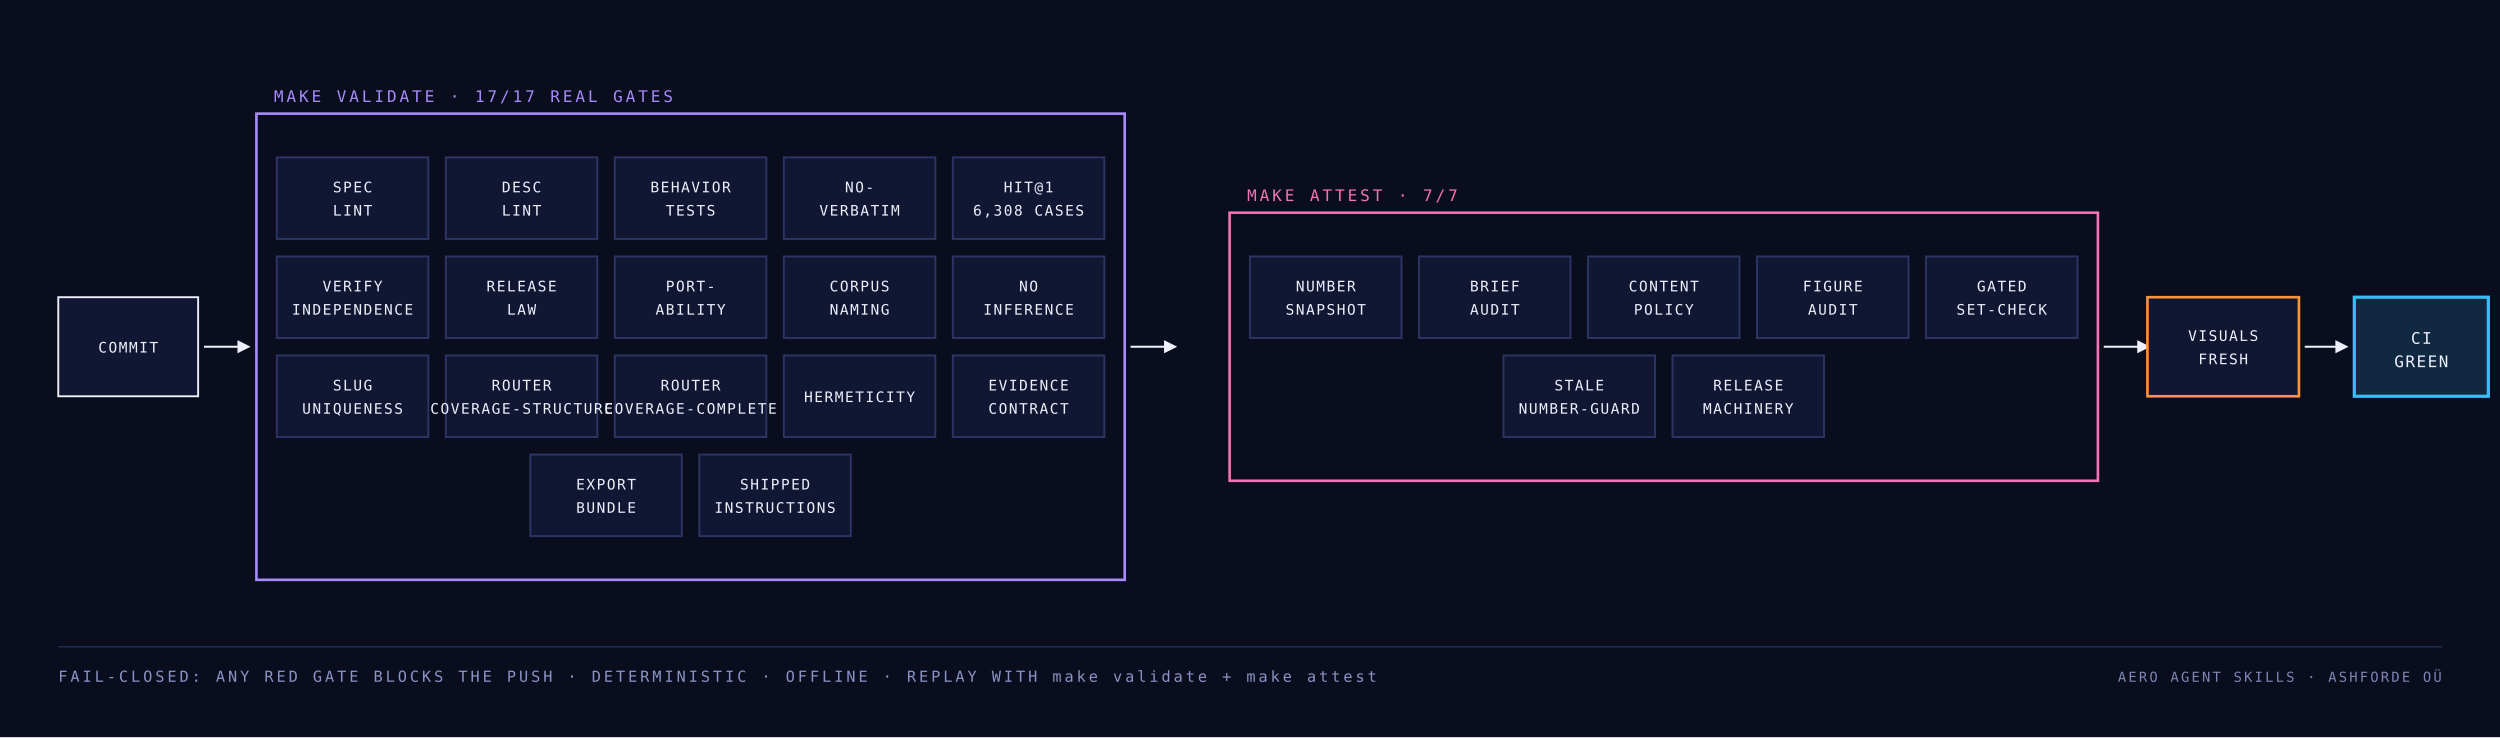
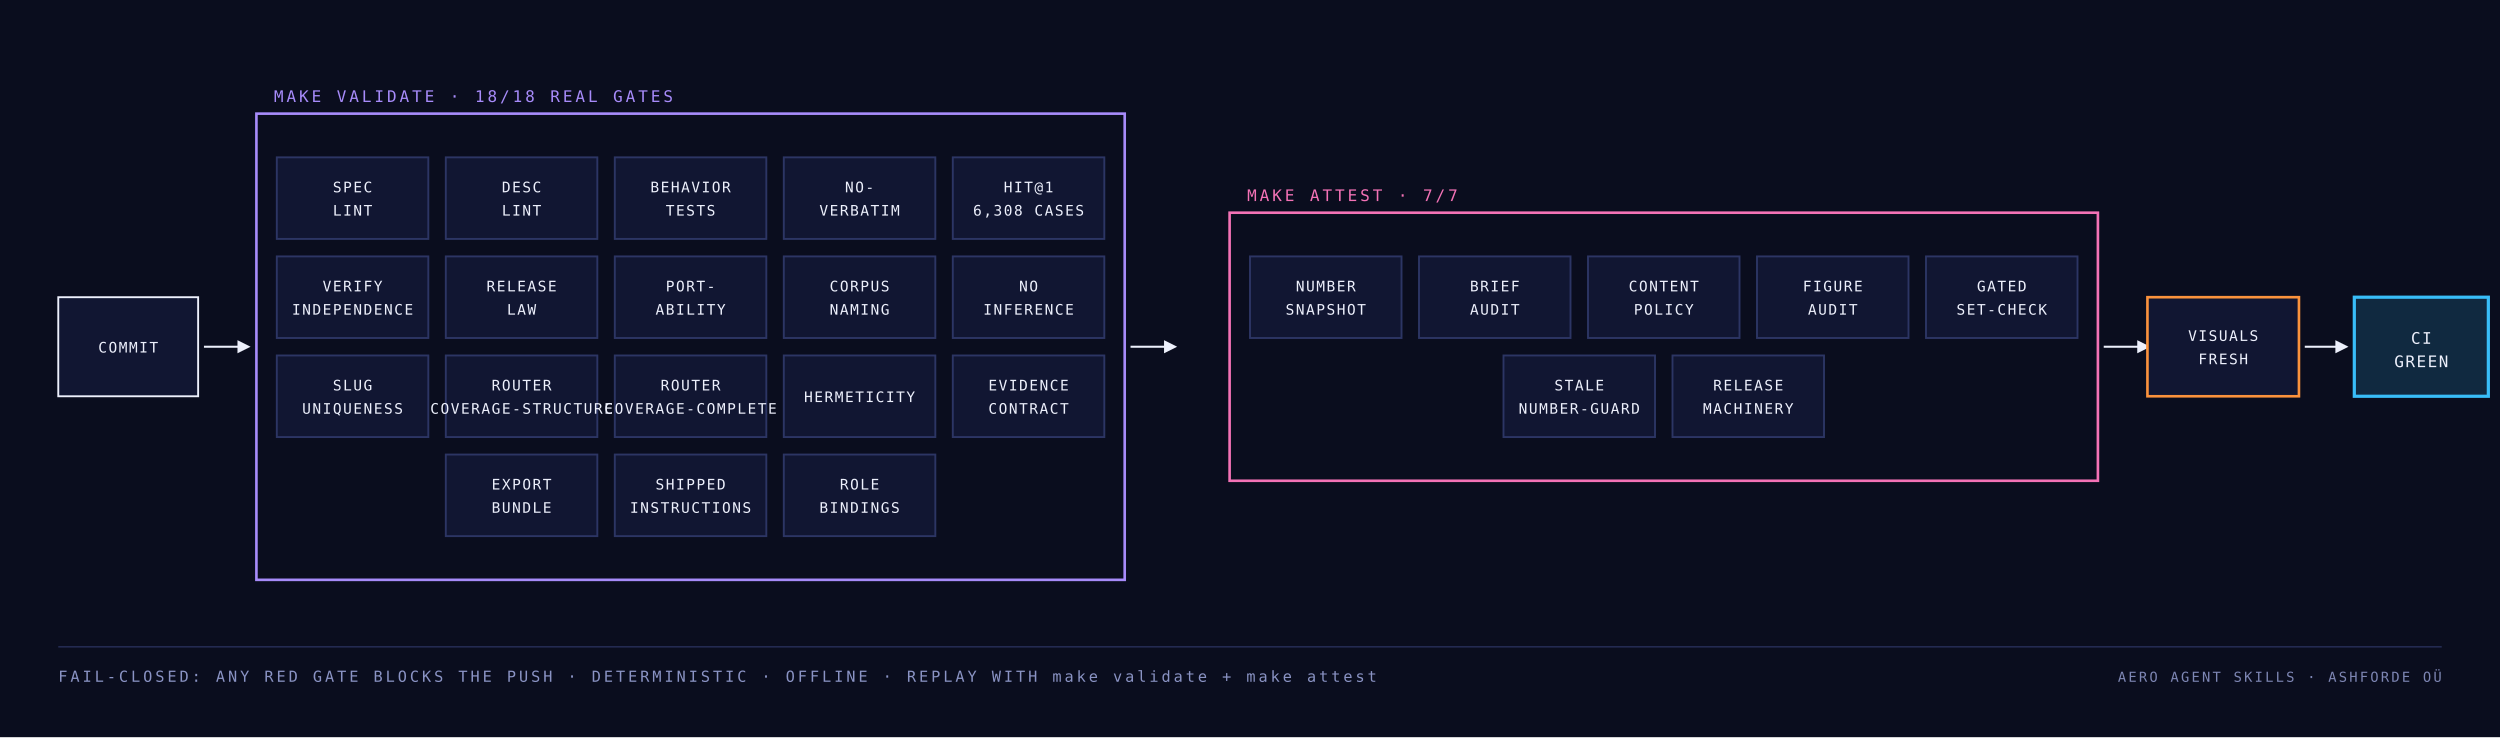
<svg xmlns="http://www.w3.org/2000/svg" width="1716" height="506" viewBox="0 0 1716 506">
  <style>
    .mono { font-family: "JetBrains Mono", "IBM Plex Mono", "Menlo", monospace; }
    .cond { font-family: "Barlow Condensed", "DIN Condensed", "Arial Narrow", sans-serif; font-weight: 700; text-transform: uppercase; }
    .serif { font-family: "Instrument Serif", Georgia, serif; font-style: italic; }
  </style>
  <rect width="1716" height="506" fill="#0a0d1e" />
  <rect x="40.0" y="204.0" width="96" height="68" fill="#111632" stroke="#edf0fc" stroke-width="1.3" />
  <text class="mono" x="88.0" y="242.0" text-anchor="middle" font-size="10" fill="#edf0fc" letter-spacing="1">COMMIT</text>
  <line x1="140.0" y1="238" x2="164.0" y2="238" stroke="#edf0fc" stroke-width="1.4" />
  <path d="M 172.0 238 l -9 -4.5 v 9 Z" fill="#edf0fc" />
  <rect x="176" y="78" width="596" height="320" fill="none" stroke="#a78bfa" stroke-width="1.8" />
-   <text class="mono" x="188.0" y="70.0" text-anchor="start" font-size="11" fill="#a78bfa" letter-spacing="2">MAKE VALIDATE · 17/17 REAL GATES</text>
+   <text class="mono" x="188.0" y="70.0" text-anchor="start" font-size="11" fill="#a78bfa" letter-spacing="2">MAKE VALIDATE · 18/18 REAL GATES</text>
  <rect x="190.0" y="108.0" width="104" height="56" fill="#111632" stroke="#2c3564" stroke-width="1.3" />
  <text class="mono" x="242.0" y="132.0" text-anchor="middle" font-size="10" fill="#edf0fc" letter-spacing="1">SPEC</text>
  <text class="mono" x="242.0" y="148.0" text-anchor="middle" font-size="10" fill="#edf0fc" letter-spacing="1">LINT</text>
  <rect x="306.0" y="108.0" width="104" height="56" fill="#111632" stroke="#2c3564" stroke-width="1.3" />
  <text class="mono" x="358.0" y="132.0" text-anchor="middle" font-size="10" fill="#edf0fc" letter-spacing="1">DESC</text>
  <text class="mono" x="358.0" y="148.0" text-anchor="middle" font-size="10" fill="#edf0fc" letter-spacing="1">LINT</text>
  <rect x="422.0" y="108.0" width="104" height="56" fill="#111632" stroke="#2c3564" stroke-width="1.3" />
  <text class="mono" x="474.0" y="132.0" text-anchor="middle" font-size="10" fill="#edf0fc" letter-spacing="1">BEHAVIOR</text>
  <text class="mono" x="474.0" y="148.0" text-anchor="middle" font-size="10" fill="#edf0fc" letter-spacing="1">TESTS</text>
  <rect x="538.0" y="108.0" width="104" height="56" fill="#111632" stroke="#2c3564" stroke-width="1.3" />
  <text class="mono" x="590.0" y="132.0" text-anchor="middle" font-size="10" fill="#edf0fc" letter-spacing="1">NO-</text>
  <text class="mono" x="590.0" y="148.0" text-anchor="middle" font-size="10" fill="#edf0fc" letter-spacing="1">VERBATIM</text>
  <rect x="654.0" y="108.0" width="104" height="56" fill="#111632" stroke="#2c3564" stroke-width="1.3" />
  <text class="mono" x="706.0" y="132.0" text-anchor="middle" font-size="10" fill="#edf0fc" letter-spacing="1">HIT@1</text>
  <text class="mono" x="706.0" y="148.0" text-anchor="middle" font-size="10" fill="#edf0fc" letter-spacing="1">6,308 CASES</text>
  <rect x="190.0" y="176.0" width="104" height="56" fill="#111632" stroke="#2c3564" stroke-width="1.3" />
  <text class="mono" x="242.0" y="200.0" text-anchor="middle" font-size="10" fill="#edf0fc" letter-spacing="1">VERIFY</text>
  <text class="mono" x="242.0" y="216.0" text-anchor="middle" font-size="10" fill="#edf0fc" letter-spacing="1">INDEPENDENCE</text>
  <rect x="306.0" y="176.0" width="104" height="56" fill="#111632" stroke="#2c3564" stroke-width="1.3" />
  <text class="mono" x="358.0" y="200.0" text-anchor="middle" font-size="10" fill="#edf0fc" letter-spacing="1">RELEASE</text>
  <text class="mono" x="358.0" y="216.0" text-anchor="middle" font-size="10" fill="#edf0fc" letter-spacing="1">LAW</text>
  <rect x="422.0" y="176.0" width="104" height="56" fill="#111632" stroke="#2c3564" stroke-width="1.3" />
  <text class="mono" x="474.0" y="200.0" text-anchor="middle" font-size="10" fill="#edf0fc" letter-spacing="1">PORT-</text>
  <text class="mono" x="474.0" y="216.0" text-anchor="middle" font-size="10" fill="#edf0fc" letter-spacing="1">ABILITY</text>
  <rect x="538.0" y="176.0" width="104" height="56" fill="#111632" stroke="#2c3564" stroke-width="1.3" />
  <text class="mono" x="590.0" y="200.0" text-anchor="middle" font-size="10" fill="#edf0fc" letter-spacing="1">CORPUS</text>
  <text class="mono" x="590.0" y="216.0" text-anchor="middle" font-size="10" fill="#edf0fc" letter-spacing="1">NAMING</text>
  <rect x="654.0" y="176.0" width="104" height="56" fill="#111632" stroke="#2c3564" stroke-width="1.3" />
  <text class="mono" x="706.0" y="200.0" text-anchor="middle" font-size="10" fill="#edf0fc" letter-spacing="1">NO</text>
  <text class="mono" x="706.0" y="216.0" text-anchor="middle" font-size="10" fill="#edf0fc" letter-spacing="1">INFERENCE</text>
  <rect x="190.0" y="244.0" width="104" height="56" fill="#111632" stroke="#2c3564" stroke-width="1.3" />
  <text class="mono" x="242.0" y="268.0" text-anchor="middle" font-size="10" fill="#edf0fc" letter-spacing="1">SLUG</text>
  <text class="mono" x="242.0" y="284.0" text-anchor="middle" font-size="10" fill="#edf0fc" letter-spacing="1">UNIQUENESS</text>
  <rect x="306.0" y="244.0" width="104" height="56" fill="#111632" stroke="#2c3564" stroke-width="1.3" />
  <text class="mono" x="358.0" y="268.0" text-anchor="middle" font-size="10" fill="#edf0fc" letter-spacing="1">ROUTER</text>
  <text class="mono" x="358.0" y="284.0" text-anchor="middle" font-size="10" fill="#edf0fc" letter-spacing="1">COVERAGE-STRUCTURE</text>
  <rect x="422.0" y="244.0" width="104" height="56" fill="#111632" stroke="#2c3564" stroke-width="1.3" />
  <text class="mono" x="474.0" y="268.0" text-anchor="middle" font-size="10" fill="#edf0fc" letter-spacing="1">ROUTER</text>
  <text class="mono" x="474.0" y="284.0" text-anchor="middle" font-size="10" fill="#edf0fc" letter-spacing="1">COVERAGE-COMPLETE</text>
  <rect x="538.0" y="244.0" width="104" height="56" fill="#111632" stroke="#2c3564" stroke-width="1.3" />
  <text class="mono" x="590.0" y="276.0" text-anchor="middle" font-size="10" fill="#edf0fc" letter-spacing="1">HERMETICITY</text>
  <rect x="654.0" y="244.0" width="104" height="56" fill="#111632" stroke="#2c3564" stroke-width="1.3" />
  <text class="mono" x="706.0" y="268.0" text-anchor="middle" font-size="10" fill="#edf0fc" letter-spacing="1">EVIDENCE</text>
  <text class="mono" x="706.0" y="284.0" text-anchor="middle" font-size="10" fill="#edf0fc" letter-spacing="1">CONTRACT</text>
-   <rect x="364.0" y="312.0" width="104" height="56" fill="#111632" stroke="#2c3564" stroke-width="1.3" />
-   <text class="mono" x="416.0" y="336.0" text-anchor="middle" font-size="10" fill="#edf0fc" letter-spacing="1">EXPORT</text>
-   <text class="mono" x="416.0" y="352.0" text-anchor="middle" font-size="10" fill="#edf0fc" letter-spacing="1">BUNDLE</text>
-   <rect x="480.0" y="312.0" width="104" height="56" fill="#111632" stroke="#2c3564" stroke-width="1.3" />
-   <text class="mono" x="532.0" y="336.0" text-anchor="middle" font-size="10" fill="#edf0fc" letter-spacing="1">SHIPPED</text>
-   <text class="mono" x="532.0" y="352.0" text-anchor="middle" font-size="10" fill="#edf0fc" letter-spacing="1">INSTRUCTIONS</text>
+   <rect x="306.0" y="312.0" width="104" height="56" fill="#111632" stroke="#2c3564" stroke-width="1.3" />
+   <text class="mono" x="358.0" y="336.0" text-anchor="middle" font-size="10" fill="#edf0fc" letter-spacing="1">EXPORT</text>
+   <text class="mono" x="358.0" y="352.0" text-anchor="middle" font-size="10" fill="#edf0fc" letter-spacing="1">BUNDLE</text>
+   <rect x="422.0" y="312.0" width="104" height="56" fill="#111632" stroke="#2c3564" stroke-width="1.3" />
+   <text class="mono" x="474.0" y="336.0" text-anchor="middle" font-size="10" fill="#edf0fc" letter-spacing="1">SHIPPED</text>
+   <text class="mono" x="474.0" y="352.0" text-anchor="middle" font-size="10" fill="#edf0fc" letter-spacing="1">INSTRUCTIONS</text>
+   <rect x="538.0" y="312.0" width="104" height="56" fill="#111632" stroke="#2c3564" stroke-width="1.3" />
+   <text class="mono" x="590.0" y="336.0" text-anchor="middle" font-size="10" fill="#edf0fc" letter-spacing="1">ROLE</text>
+   <text class="mono" x="590.0" y="352.0" text-anchor="middle" font-size="10" fill="#edf0fc" letter-spacing="1">BINDINGS</text>
  <line x1="776.0" y1="238" x2="800.0" y2="238" stroke="#edf0fc" stroke-width="1.4" />
  <path d="M 808.0 238 l -9 -4.5 v 9 Z" fill="#edf0fc" />
  <rect x="844" y="146" width="596" height="184" fill="none" stroke="#f472b6" stroke-width="1.8" />
  <text class="mono" x="856.0" y="138.0" text-anchor="start" font-size="11" fill="#f472b6" letter-spacing="2">MAKE ATTEST · 7/7</text>
  <rect x="858.0" y="176.0" width="104" height="56" fill="#111632" stroke="#2c3564" stroke-width="1.3" />
  <text class="mono" x="910.0" y="200.0" text-anchor="middle" font-size="10" fill="#edf0fc" letter-spacing="1">NUMBER</text>
  <text class="mono" x="910.0" y="216.0" text-anchor="middle" font-size="10" fill="#edf0fc" letter-spacing="1">SNAPSHOT</text>
  <rect x="974.0" y="176.0" width="104" height="56" fill="#111632" stroke="#2c3564" stroke-width="1.3" />
  <text class="mono" x="1026.0" y="200.0" text-anchor="middle" font-size="10" fill="#edf0fc" letter-spacing="1">BRIEF</text>
  <text class="mono" x="1026.0" y="216.0" text-anchor="middle" font-size="10" fill="#edf0fc" letter-spacing="1">AUDIT</text>
  <rect x="1090.0" y="176.0" width="104" height="56" fill="#111632" stroke="#2c3564" stroke-width="1.3" />
  <text class="mono" x="1142.0" y="200.0" text-anchor="middle" font-size="10" fill="#edf0fc" letter-spacing="1">CONTENT</text>
  <text class="mono" x="1142.0" y="216.0" text-anchor="middle" font-size="10" fill="#edf0fc" letter-spacing="1">POLICY</text>
  <rect x="1206.0" y="176.0" width="104" height="56" fill="#111632" stroke="#2c3564" stroke-width="1.3" />
  <text class="mono" x="1258.0" y="200.0" text-anchor="middle" font-size="10" fill="#edf0fc" letter-spacing="1">FIGURE</text>
  <text class="mono" x="1258.0" y="216.0" text-anchor="middle" font-size="10" fill="#edf0fc" letter-spacing="1">AUDIT</text>
  <rect x="1322.0" y="176.0" width="104" height="56" fill="#111632" stroke="#2c3564" stroke-width="1.3" />
  <text class="mono" x="1374.0" y="200.0" text-anchor="middle" font-size="10" fill="#edf0fc" letter-spacing="1">GATED</text>
  <text class="mono" x="1374.0" y="216.0" text-anchor="middle" font-size="10" fill="#edf0fc" letter-spacing="1">SET-CHECK</text>
  <rect x="1032.0" y="244.0" width="104" height="56" fill="#111632" stroke="#2c3564" stroke-width="1.3" />
  <text class="mono" x="1084.0" y="268.0" text-anchor="middle" font-size="10" fill="#edf0fc" letter-spacing="1">STALE</text>
  <text class="mono" x="1084.0" y="284.0" text-anchor="middle" font-size="10" fill="#edf0fc" letter-spacing="1">NUMBER-GUARD</text>
  <rect x="1148.0" y="244.0" width="104" height="56" fill="#111632" stroke="#2c3564" stroke-width="1.3" />
  <text class="mono" x="1200.0" y="268.0" text-anchor="middle" font-size="10" fill="#edf0fc" letter-spacing="1">RELEASE</text>
  <text class="mono" x="1200.0" y="284.0" text-anchor="middle" font-size="10" fill="#edf0fc" letter-spacing="1">MACHINERY</text>
  <line x1="1444.0" y1="238" x2="1468.0" y2="238" stroke="#edf0fc" stroke-width="1.4" />
  <path d="M 1476.0 238 l -9 -4.5 v 9 Z" fill="#edf0fc" />
  <rect x="1474.0" y="204.0" width="104" height="68" fill="#111632" stroke="#fb923c" stroke-width="1.8" />
  <text class="mono" x="1526.0" y="234.0" text-anchor="middle" font-size="10" fill="#edf0fc" letter-spacing="1">VISUALS</text>
  <text class="mono" x="1526.0" y="250.0" text-anchor="middle" font-size="10" fill="#edf0fc" letter-spacing="1">FRESH</text>
  <line x1="1582.0" y1="238" x2="1604.0" y2="238" stroke="#edf0fc" stroke-width="1.4" />
  <path d="M 1612.0 238 l -9 -4.5 v 9 Z" fill="#edf0fc" />
  <rect x="1616" y="204" width="92" height="68" fill="#38bdf8" fill-opacity="0.16" stroke="#38bdf8" stroke-width="2.2" />
  <text class="mono" x="1662.0" y="236.0" text-anchor="middle" font-size="11" fill="#edf0fc" letter-spacing="1">CI</text>
  <text class="mono" x="1662.0" y="252.0" text-anchor="middle" font-size="11" fill="#edf0fc" letter-spacing="1">GREEN</text>
  <line x1="40" y1="444" x2="1676" y2="444" stroke="#2c3564" stroke-width="0.8" />
  <text class="mono" x="40.0" y="468.0" text-anchor="start" font-size="10.5" fill="#8a93c4" letter-spacing="2">FAIL-CLOSED: ANY RED GATE BLOCKS THE PUSH · DETERMINISTIC · OFFLINE · REPLAY WITH make validate + make attest</text>
  <text class="mono" x="1676.0" y="468.0" text-anchor="end" font-size="9.5" fill="#8a93c4" letter-spacing="1.5" opacity="0.9">AERO AGENT SKILLS · ASHFORDE OÜ</text>
</svg>
